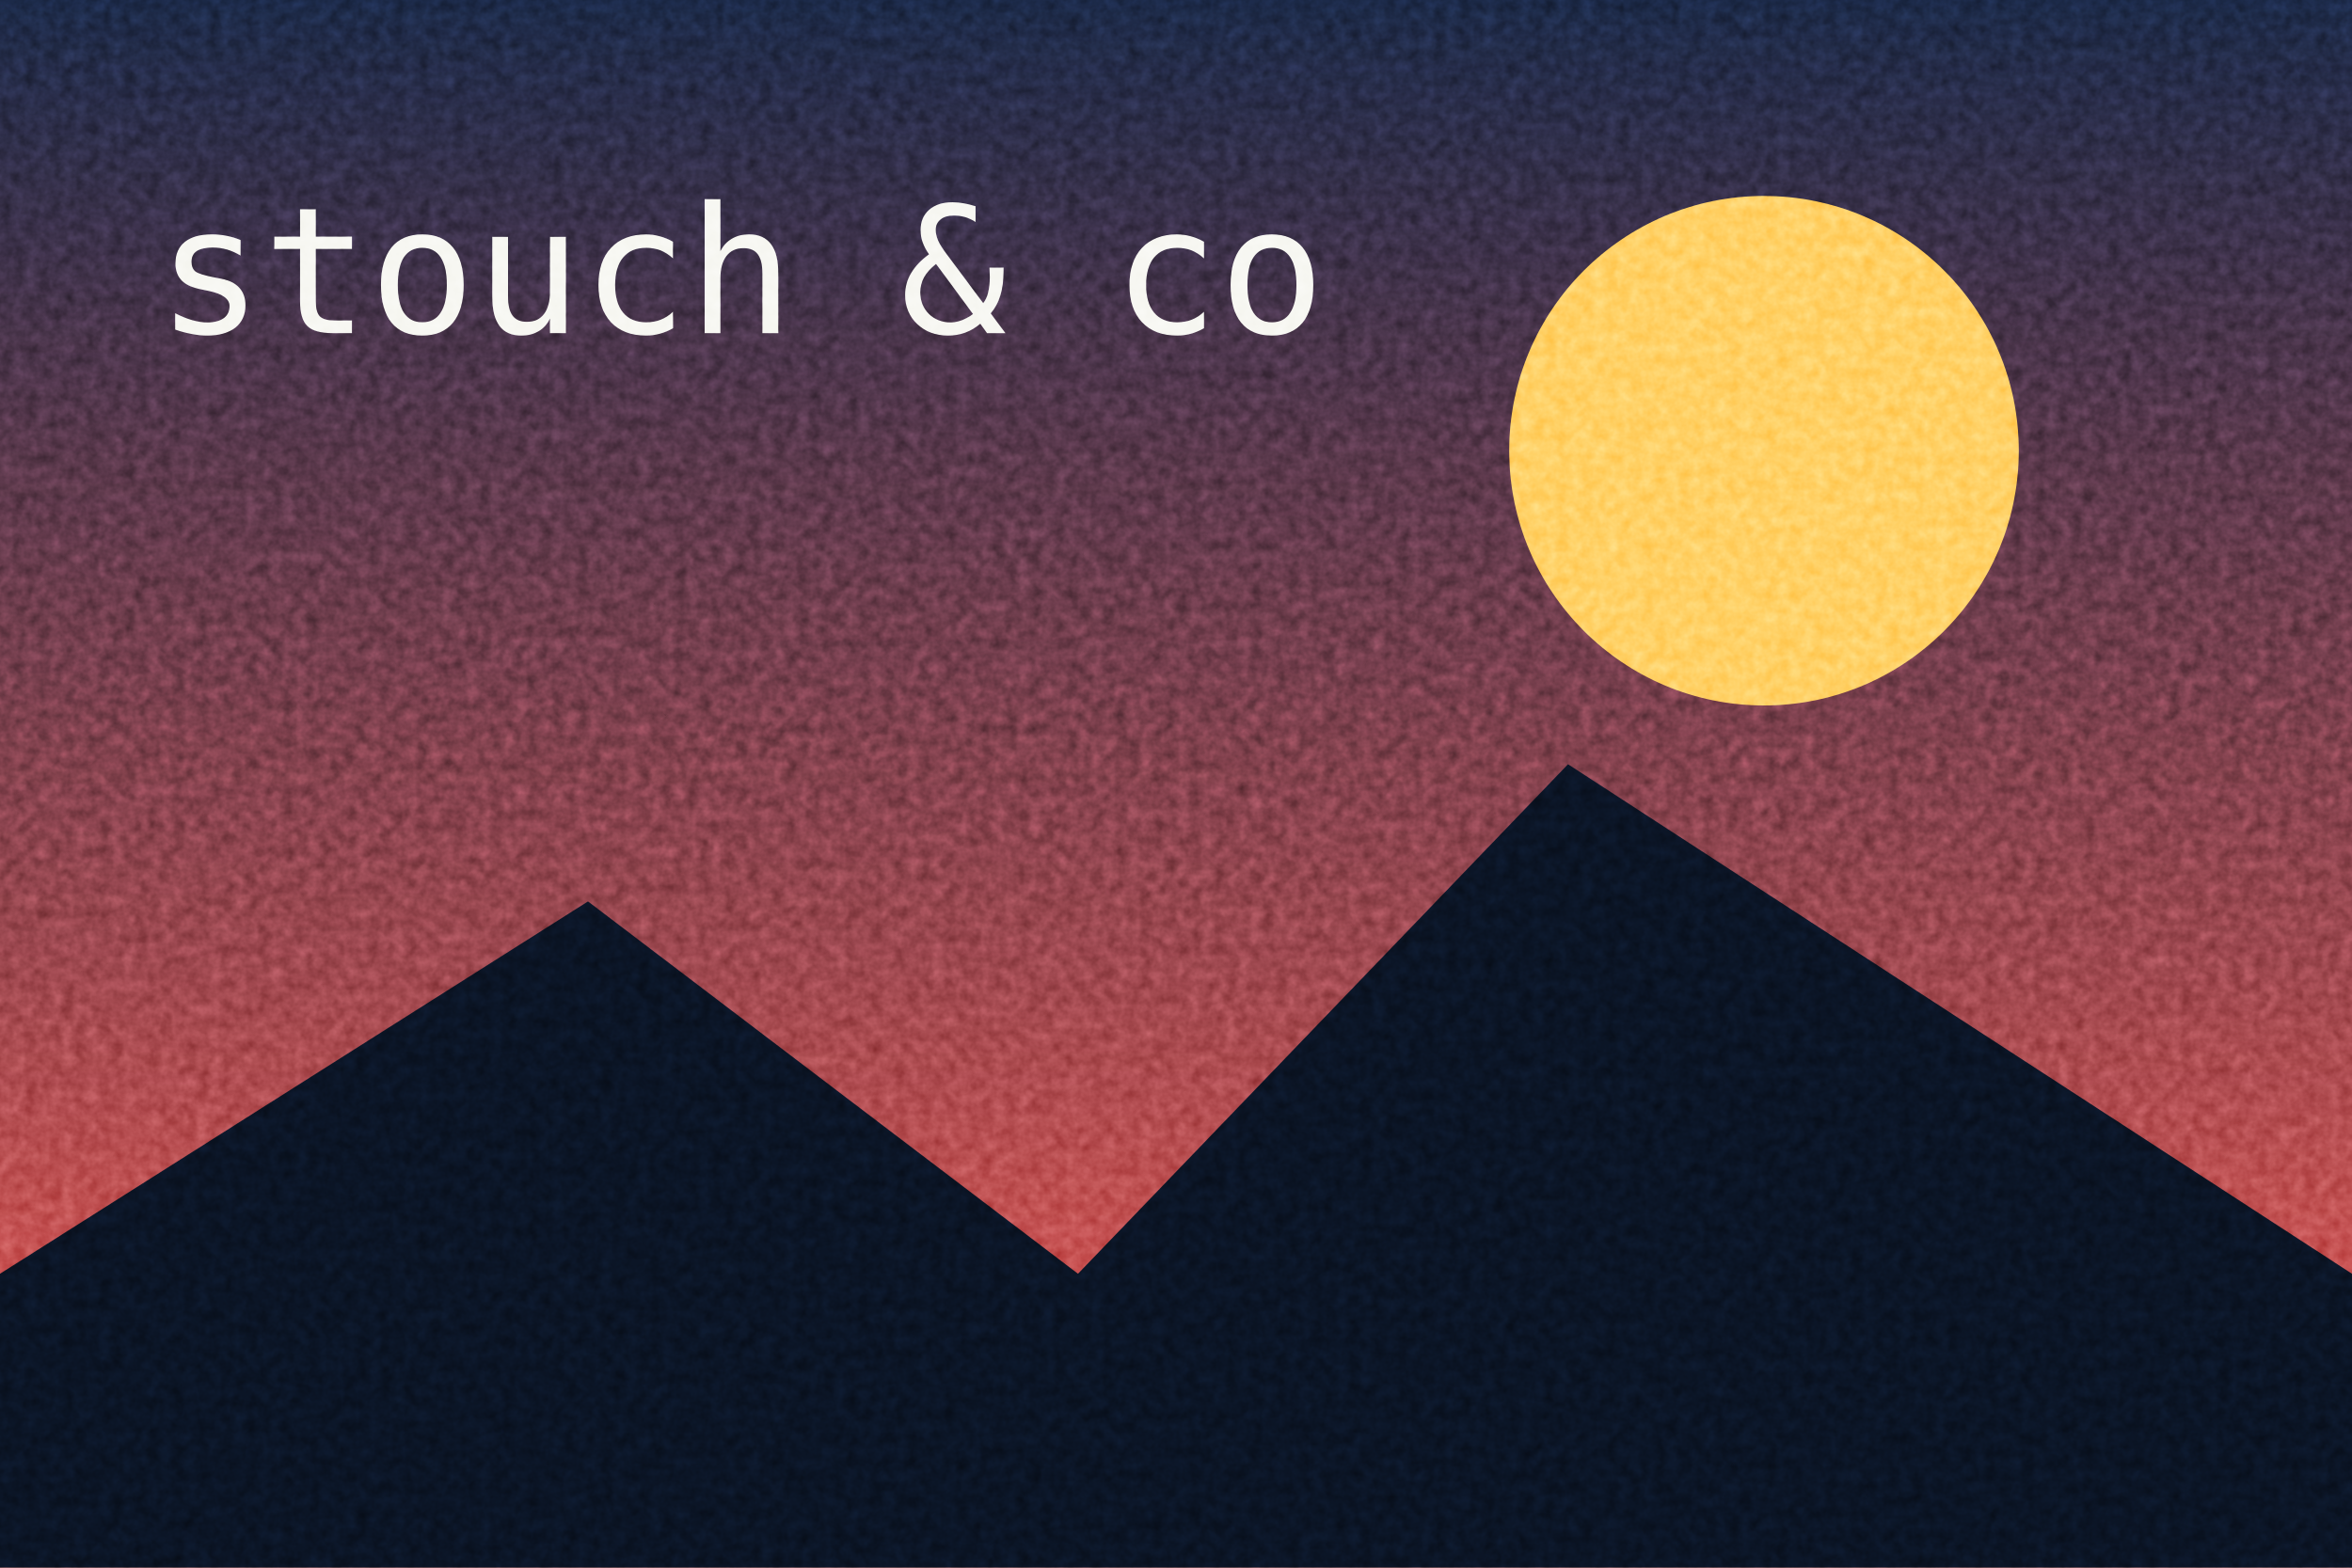
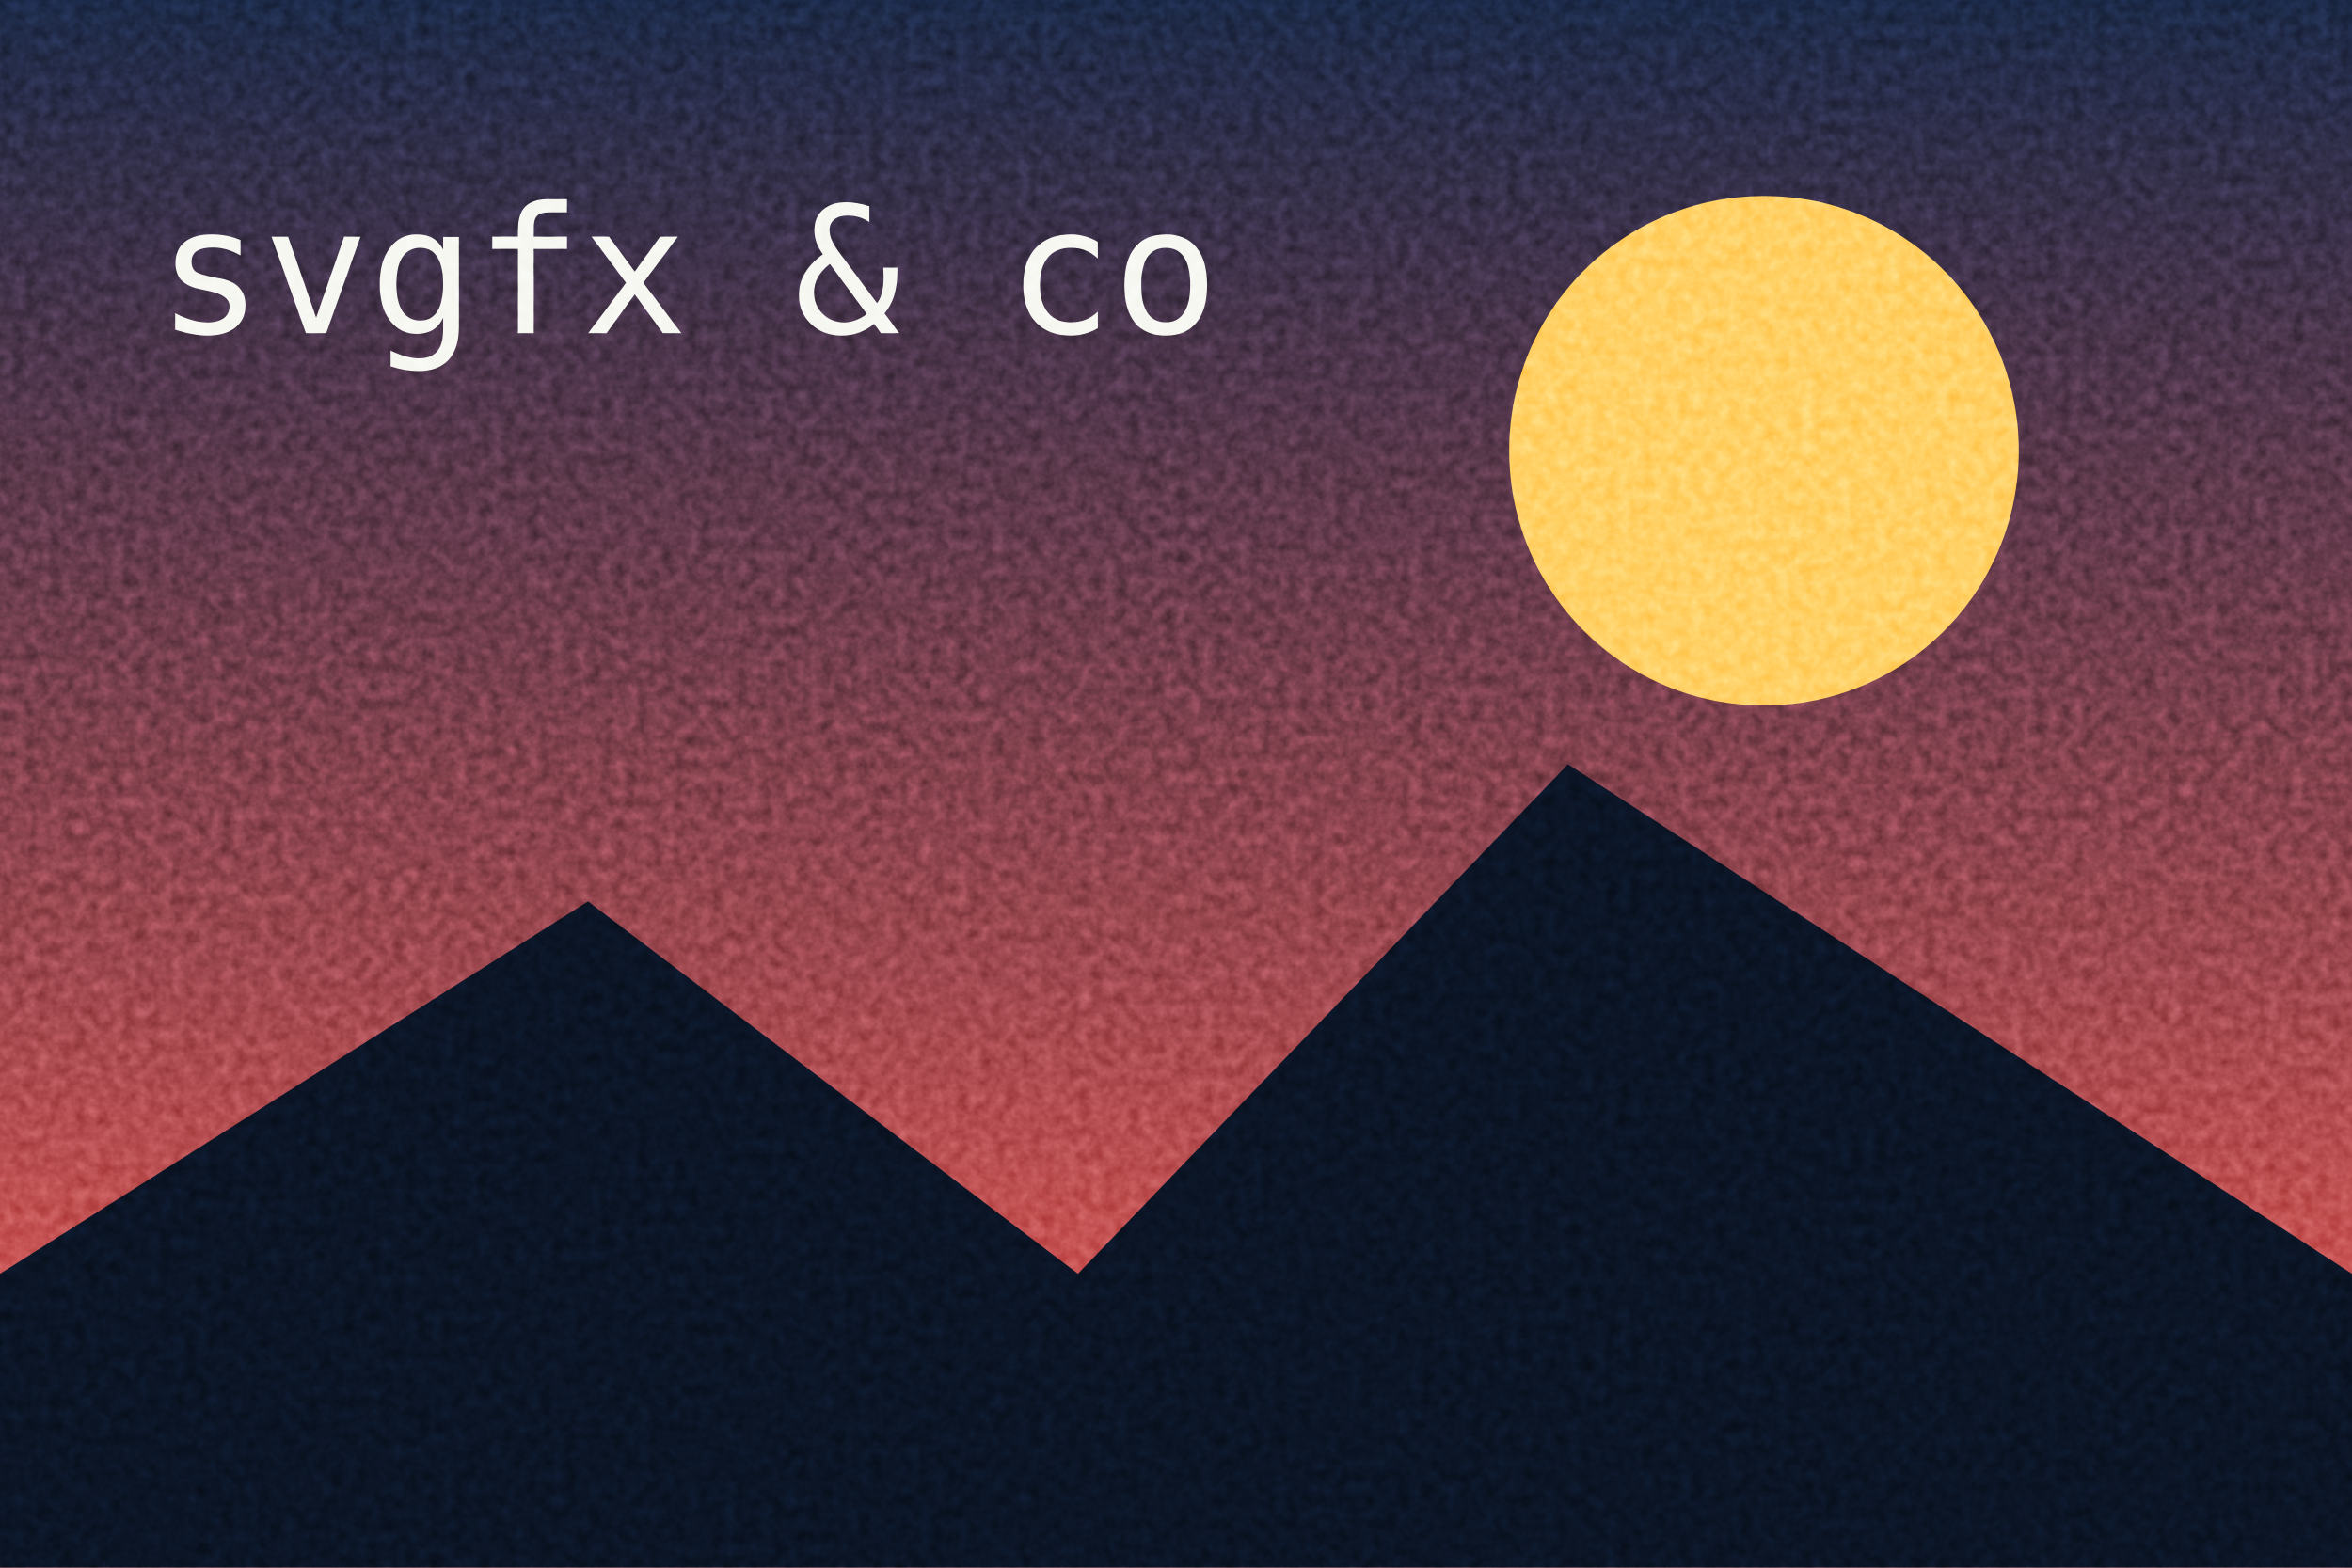
<svg xmlns="http://www.w3.org/2000/svg" viewBox="0 0 240 160" width="240" height="160">
  <defs>
    <linearGradient id="sky" x1="0" y1="0" x2="0" y2="1">
      <stop offset="0" stop-color="#1b2a49" />
      <stop offset="1" stop-color="#f25c54" />
    </linearGradient>
  </defs>
  <defs>
-     <filter id="stouch-1rttol-filter-0" color-interpolation-filters="sRGB">
-       <feTurbulence type="fractalNoise" baseFrequency="0.8" numOctaves="3" stitchTiles="stitch" seed="481" result="stouch-1rttol-grain-noise-0" />
-       <feColorMatrix in="stouch-1rttol-grain-noise-0" type="saturate" values="0" result="stouch-1rttol-grain-mono-0" />
-       <feComponentTransfer in="stouch-1rttol-grain-mono-0" result="stouch-1rttol-grain-level-0">
+     <filter id="svgfx-a99tld-filter-0" color-interpolation-filters="sRGB">
+       <feTurbulence type="fractalNoise" baseFrequency="0.8" numOctaves="3" stitchTiles="stitch" seed="100" result="svgfx-a99tld-grain-noise-0" />
+       <feColorMatrix in="svgfx-a99tld-grain-noise-0" type="saturate" values="0" result="svgfx-a99tld-grain-mono-0" />
+       <feComponentTransfer in="svgfx-a99tld-grain-mono-0" result="svgfx-a99tld-grain-level-0">
        <feFuncR type="linear" slope="0.5" intercept="0.25" />
        <feFuncG type="linear" slope="0.5" intercept="0.25" />
        <feFuncB type="linear" slope="0.5" intercept="0.25" />
        <feFuncA type="table" tableValues="1 1" />
      </feComponentTransfer>
-       <feBlend in="stouch-1rttol-grain-level-0" in2="SourceGraphic" mode="overlay" result="stouch-1rttol-grain-blend-0" />
-       <feComposite in="stouch-1rttol-grain-blend-0" in2="SourceGraphic" operator="in" result="stouch-out-0" />
+       <feBlend in="svgfx-a99tld-grain-level-0" in2="SourceGraphic" mode="overlay" result="svgfx-a99tld-grain-blend-0" />
+       <feComposite in="svgfx-a99tld-grain-blend-0" in2="SourceGraphic" operator="in" result="svgfx-out-0" />
    </filter>
  </defs>
-   <g filter="url(#stouch-1rttol-filter-0)">
+   <g filter="url(#svgfx-a99tld-filter-0)">
    <rect width="240" height="160" fill="url(#sky)" />
    <circle cx="180" cy="46" r="26" fill="#ffd166" />
    <path d="M0 130 L60 92 L110 130 L160 78 L240 130 L240 160 L0 160 Z" fill="#0b1526" />
-     <text x="16" y="34" font-family="monospace" font-size="18" fill="#f7f7f2">stouch &amp; co</text>
+     <text x="16" y="34" font-family="monospace" font-size="18" fill="#f7f7f2">svgfx &amp; co</text>
  </g>
</svg>
